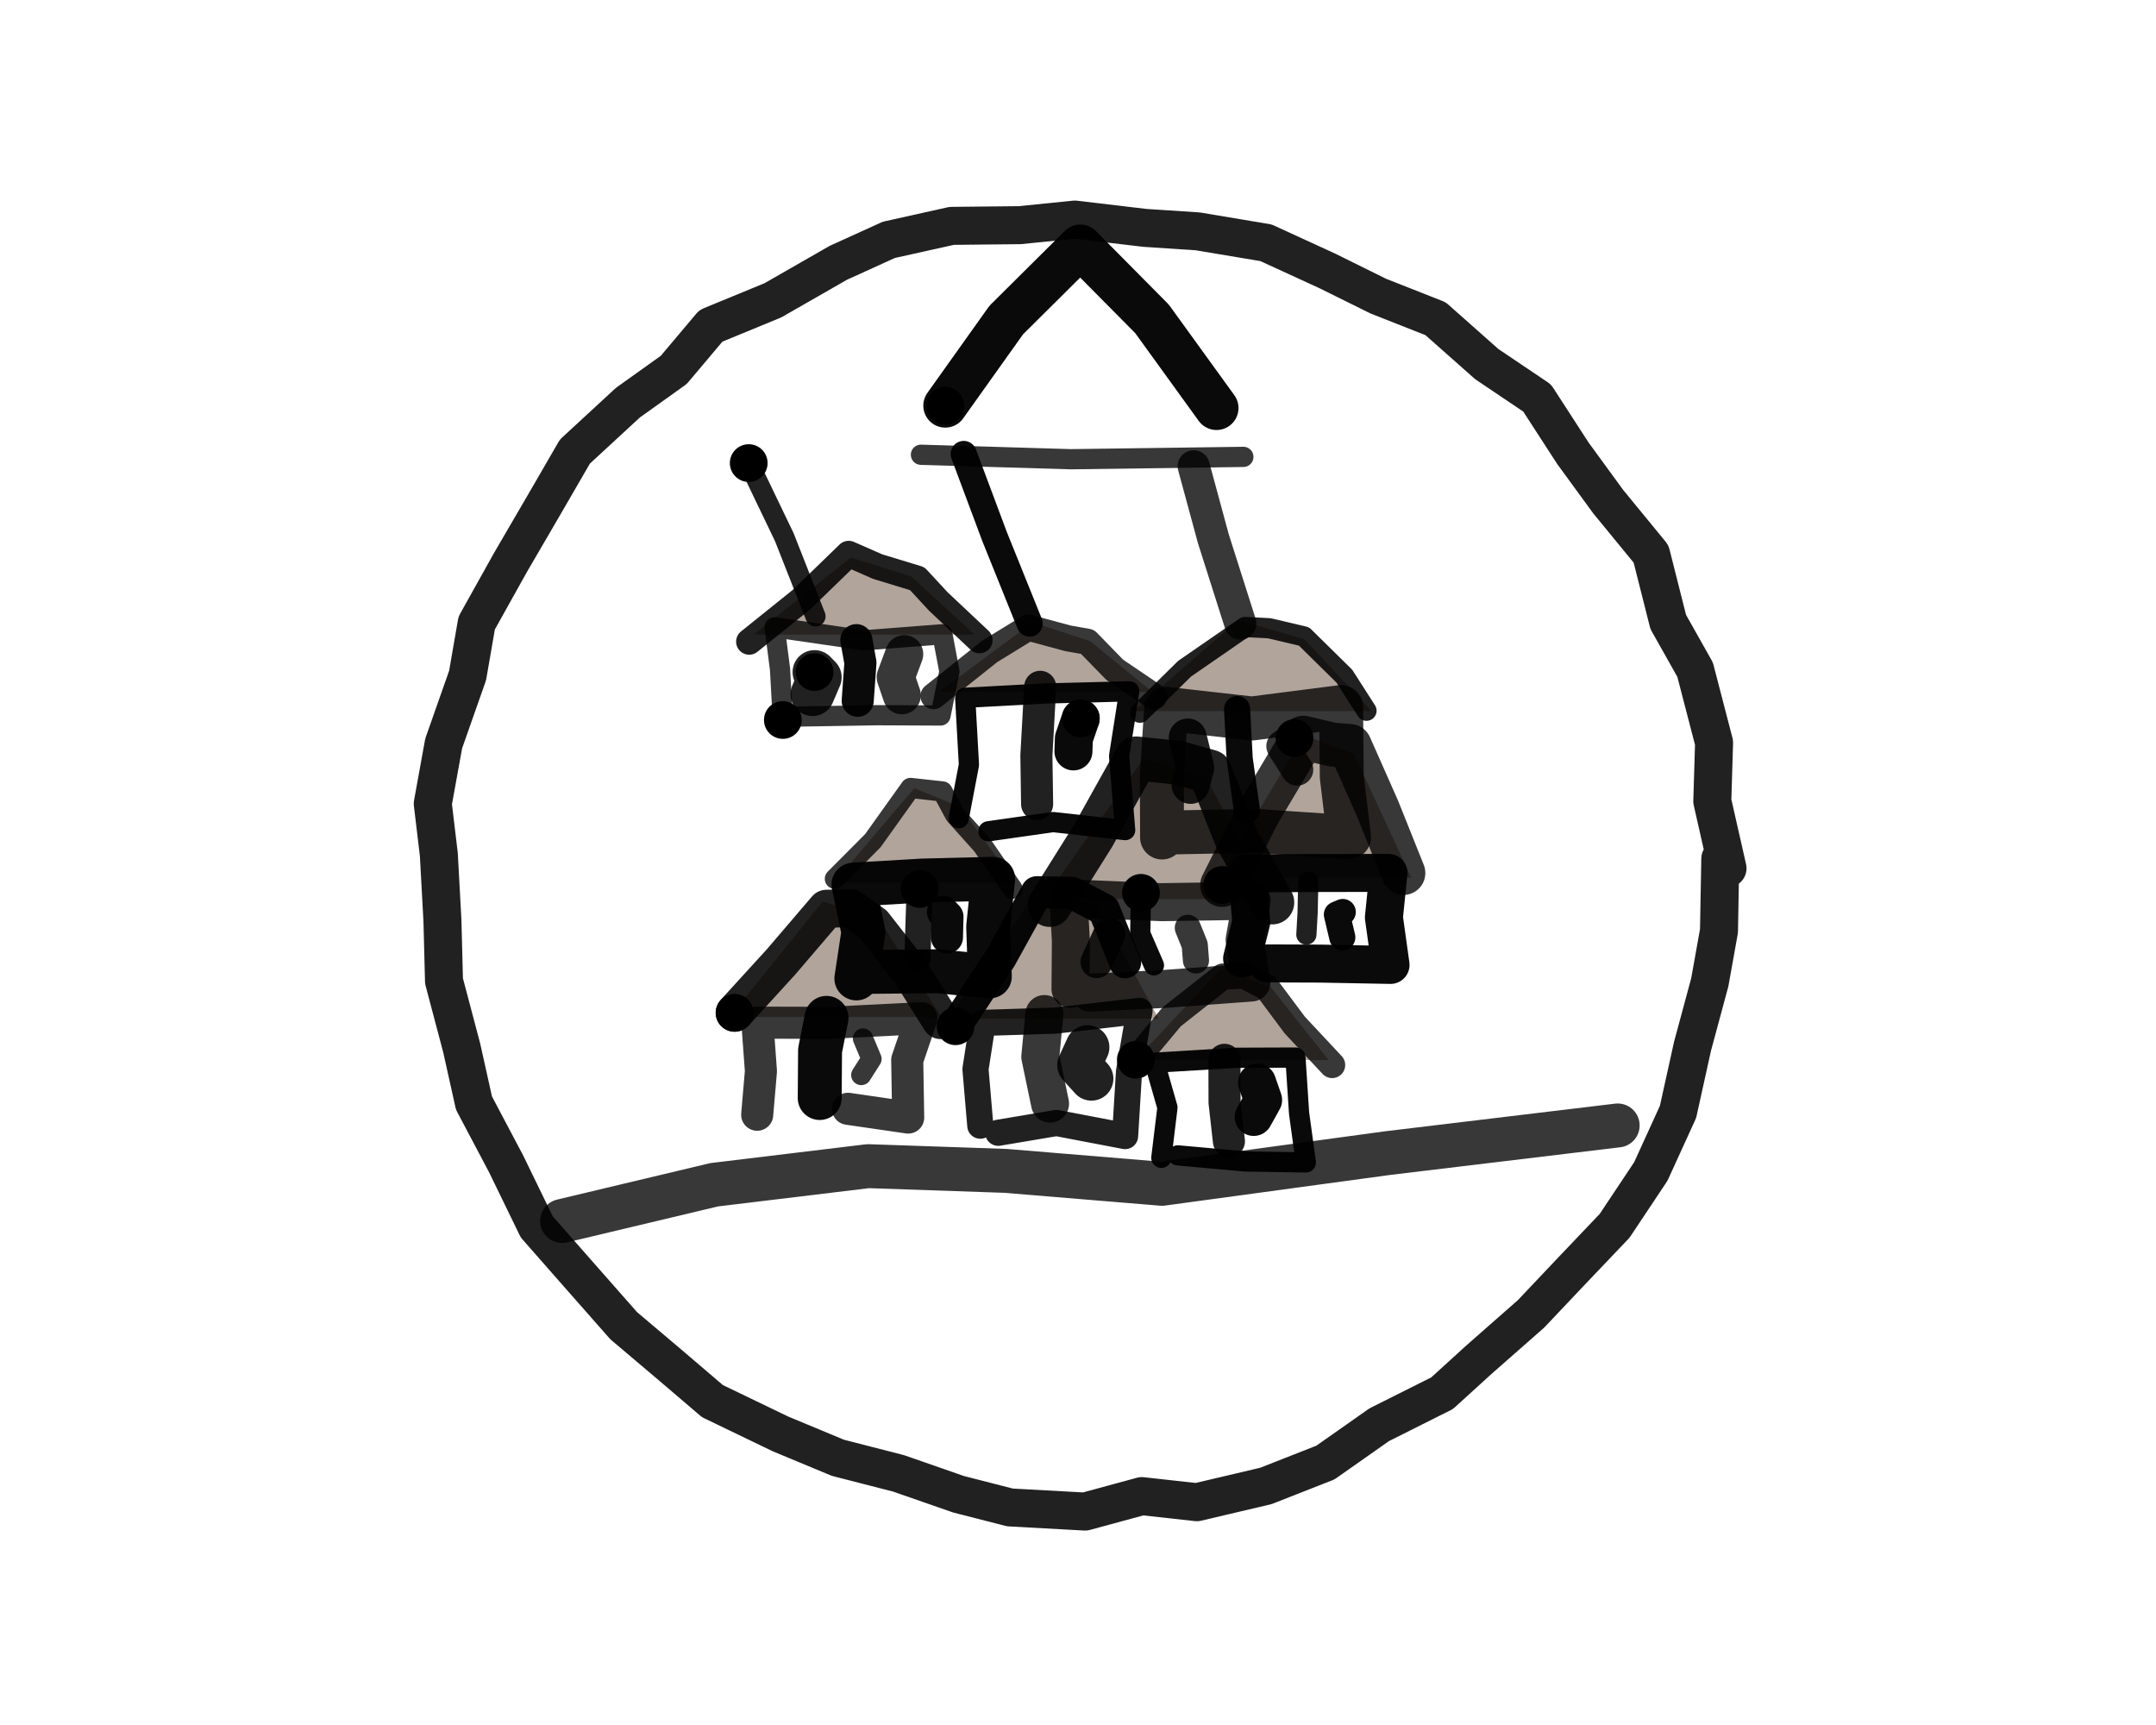
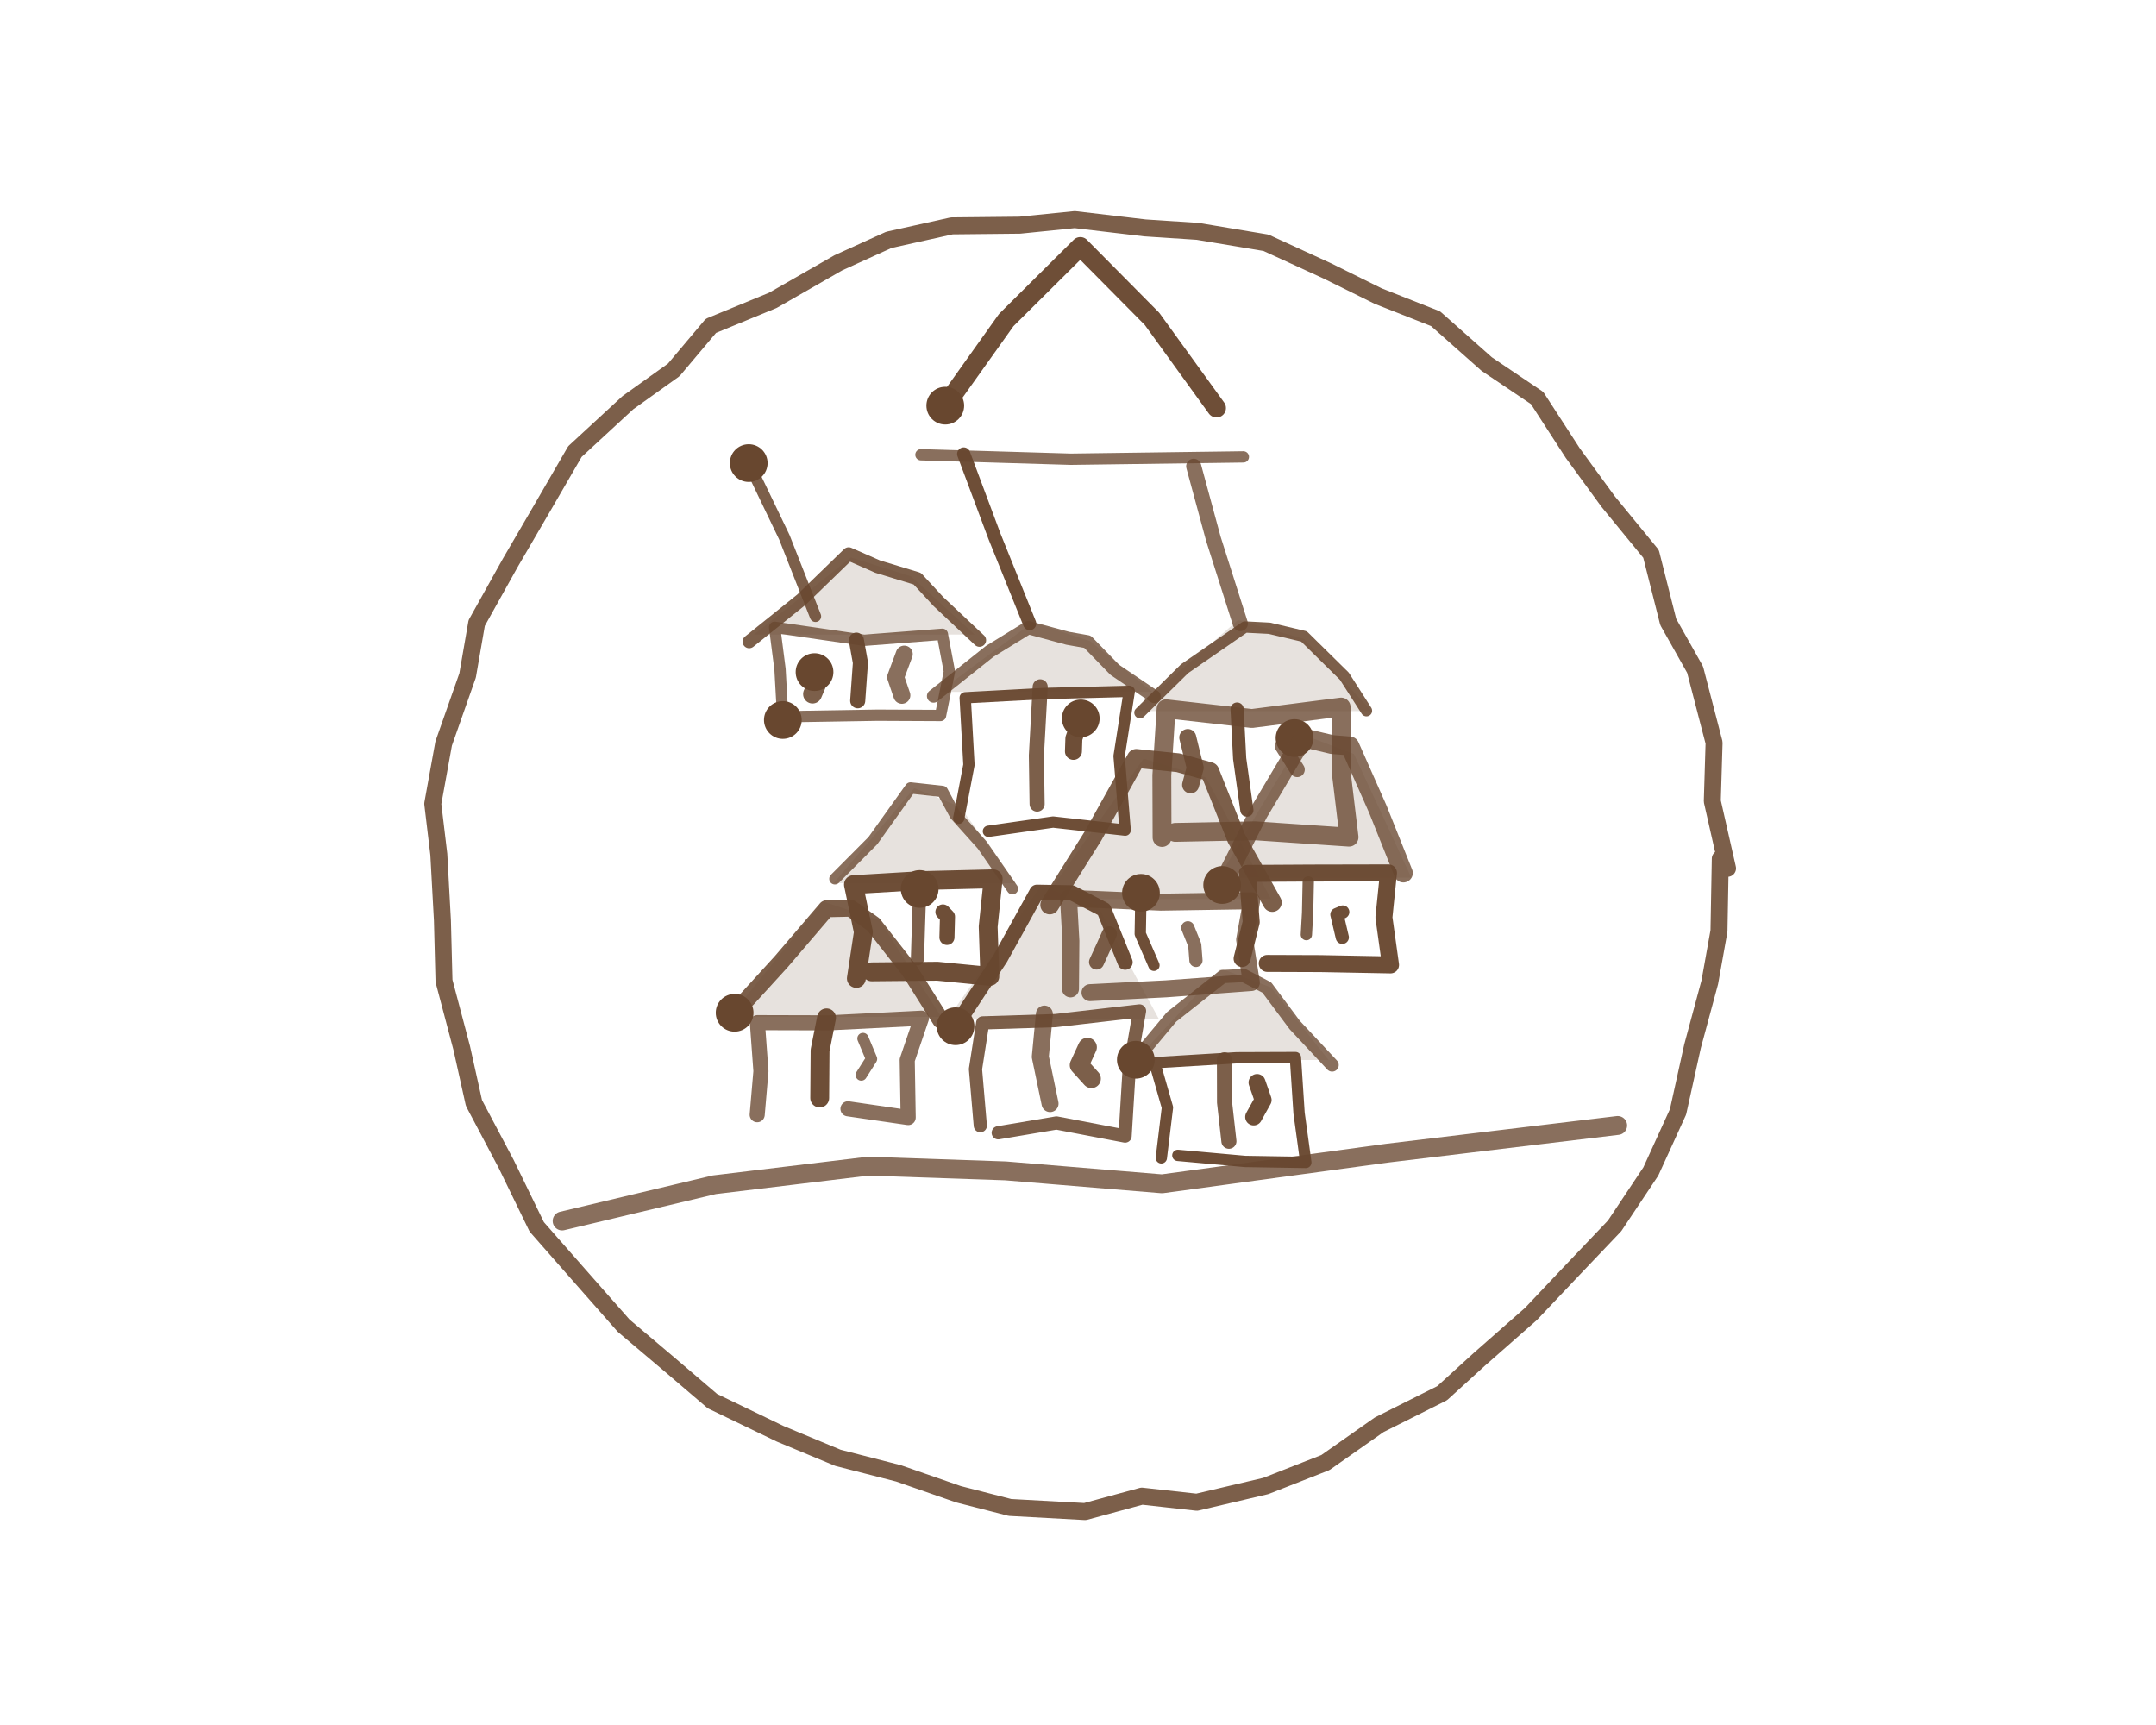
- <svg xmlns="http://www.w3.org/2000/svg" viewBox="-40 -32 80 64" fill="none" stroke="currentColor" stroke-linecap="round" stroke-linejoin="round">
-   <path d="M-12.025 -8.457 L-8.424 -11.316 L-6.195 -10.616 L-3.833 -8.457Z" fill="#654b39" fill-opacity="0.5" stroke="none" />
-   <path d="M-5.163 -6.33 L-1.678 -8.91 L0.453 -8.21 L2.754 -6.33Z" fill="#654b39" fill-opacity="0.5" stroke="none" />
-   <path d="M2.072 -5.618 L5.937 -8.993 L8.393 -8.293 L10.894 -5.618Z" fill="#654b39" fill-opacity="0.5" stroke="none" />
-   <path d="M-9.065 0.766 L-6.074 -2.758 L-4.367 -2.058 L-2.324 0.766Z" fill="#654b39" fill-opacity="0.5" stroke="none" />
-   <path d="M-1.265 1.357 L2.435 -3.853 L4.749 -3.153 L7.163 1.357Z" fill="#654b39" fill-opacity="0.5" stroke="none" />
-   <path d="M5.226 0.561 L8.385 -4.727 L10.236 -4.027 L12.367 0.561Z" fill="#654b39" fill-opacity="0.5" stroke="none" />
-   <path d="M-12.931 5.73 L-9.47 1.445 L-7.361 2.145 L-5.073 5.73Z" fill="#654b39" fill-opacity="0.5" stroke="none" />
-   <path d="M-4.835 5.799 L-1.386 0.885 L0.713 1.585 L2.996 5.799Z" fill="#654b39" fill-opacity="0.5" stroke="none" />
-   <path d="M2.138 7.329 L5.305 3.936 L7.163 4.636 L9.298 7.329Z" fill="#654b39" fill-opacity="0.5" stroke="none" />
-   <path d="M-10.952 -5.287 L-11.057 -7.174 L-11.257 -8.726 L-7.936 -8.244 L-5.033 -8.467 L-4.772 -7.087 L-5.101 -5.454 L-7.439 -5.465 L-10.629 -5.412" stroke-width="0.75" opacity="0.78" />
-   <circle cx="-10.952" cy="-5.287" r=".7" fill="currentColor" stroke="none" />
-   <path d="M-12.201 -8.194 L-10.257 -9.755 L-8.509 -11.45 L-7.434 -10.978 L-5.966 -10.531 L-5.18 -9.681 L-3.655 -8.247" stroke-width="0.97" opacity="0.87" />
-   <path d="M-8.224 -8.25 L-8.073 -7.411 L-8.174 -6.001" stroke-width="1.19" opacity="0.96" />
-   <path d="M-6.447 -7.731 L-6.766 -6.876 L-6.536 -6.203" stroke-width="1.41" opacity="0.78" />
-   <path d="M-9.776 -7.064 L-9.585 -6.87 L-9.85 -6.249" stroke-width="1.63" opacity="0.87" />
-   <circle cx="-9.776" cy="-7.064" r=".7" fill="currentColor" stroke="none" />
-   <path d="M-4.425 -1.643 L-4.047 -3.624 L-4.186 -6.112 L-1.219 -6.271 L1.902 -6.35 L1.525 -3.946 L1.75 -1.202 L-0.925 -1.5 L-3.324 -1.158" stroke-width="0.75" opacity="0.96" />
-   <path d="M-5.361 -6.174 L-3.28 -7.83 L-1.842 -8.714 L-0.382 -8.319 L0.351 -8.189 L1.364 -7.149 L2.827 -6.159" stroke-width="0.97" opacity="0.78" />
-   <path d="M-1.403 -6.518 L-1.544 -3.971 L-1.517 -2.167" stroke-width="1.19" opacity="0.87" />
-   <path d="M0.102 -5.345 L-0.153 -4.603 L-0.169 -4.122" stroke-width="1.41" opacity="0.96" />
-   <circle cx="0.102" cy="-5.345" r=".7" fill="currentColor" stroke="none" />
-   <path d="M3.119 -0.928 L3.111 -3.233 L3.269 -5.702 L6.453 -5.343 L9.763 -5.767 L9.788 -3.172 L10.057 -0.94 L6.561 -1.176 L3.609 -1.117" stroke-width="1.63" opacity="0.78" />
-   <path d="M2.298 -5.558 L3.955 -7.19 L6.196 -8.737 L7.096 -8.691 L8.386 -8.387 L9.882 -6.914 L10.704 -5.631" stroke-width="0.75" opacity="0.87" />
-   <path d="M5.903 -5.692 L5.999 -3.853 L6.266 -1.944" stroke-width="0.97" opacity="0.96" />
-   <path d="M8.035 -4.617 L7.583 -4.318 L8.135 -3.447" stroke-width="1.19" opacity="0.78" />
-   <circle cx="8.035" cy="-4.617" r=".7" fill="currentColor" stroke="none" />
-   <path d="M4.073 -4.637 L4.349 -3.514 L4.179 -2.88" stroke-width="1.41" opacity="0.87" />
-   <path d="M-8.224 4.301 L-7.963 2.581 L-8.332 0.821 L-5.78 0.67 L-3.148 0.605 L-3.333 2.382 L-3.271 4.224 L-5.216 4.034 L-7.655 4.057" stroke-width="1.63" opacity="0.96" />
-   <path d="M-9.021 0.605 L-7.612 -0.81 L-6.214 -2.766 L-5.029 -2.636 L-4.562 -1.769 L-3.553 -0.645 L-2.433 0.974" stroke-width="0.75" opacity="0.78" />
-   <path d="M-5.875 0.982 L-5.921 2.382 L-5.958 3.576" stroke-width="0.97" opacity="0.87" />
-   <circle cx="-5.875" cy="0.982" r=".7" fill="currentColor" stroke="none" />
-   <path d="M-5.012 1.835 L-4.843 2.011 L-4.863 2.78" stroke-width="1.19" opacity="0.96" />
-   <path d="M-0.279 4.69 L-0.264 2.91 L-0.352 1.328 L3.072 1.472 L6.444 1.42 L6.183 2.865 L6.433 4.453 L3.267 4.687 L0.445 4.829" stroke-width="1.41" opacity="0.78" />
-   <path d="M-1.048 1.575 L0.564 -0.995 L2.163 -3.861 L3.717 -3.701 L4.892 -3.372 L5.878 -0.895 L7.209 1.482" stroke-width="1.63" opacity="0.87" />
-   <path d="M2.336 1.126 L2.31 2.646 L2.818 3.815" stroke-width="0.75" opacity="0.96" />
-   <circle cx="2.336" cy="1.126" r=".7" fill="currentColor" stroke="none" />
-   <path d="M4.075 2.423 L4.332 3.061 L4.377 3.633" stroke-width="0.97" opacity="0.78" />
-   <path d="M1.164 2.647 L0.97 3.08 L0.689 3.693" stroke-width="1.19" opacity="0.87" />
-   <path d="M6.089 3.564 L6.428 2.21 L6.28 0.405 L8.667 0.391 L11.52 0.385 L11.351 2.038 L11.597 3.8 L8.999 3.751 L7.023 3.744" stroke-width="1.41" opacity="0.96" />
-   <path d="M5.35 0.834 L6.696 -1.834 L8.361 -4.63 L9.424 -4.377 L10.087 -4.323 L11.127 -1.974 L12.073 0.39" stroke-width="1.63" opacity="0.78" />
-   <circle cx="5.35" cy="0.834" r=".7" fill="currentColor" stroke="none" />
-   <path d="M8.544 0.719 L8.52 1.86 L8.474 2.676" stroke-width="0.75" opacity="0.87" />
-   <path d="M9.824 1.837 L9.607 1.929 L9.807 2.777" stroke-width="0.97" opacity="0.96" />
-   <path d="M-11.904 9.358 L-11.765 7.743 L-11.897 5.942 L-9.257 5.949 L-5.809 5.777 L-6.337 7.328 L-6.301 9.463 L-8.535 9.138" stroke-width="1.19" opacity="0.78" />
-   <path d="M-12.741 5.576 L-11.016 3.685 L-9.332 1.716 L-8.439 1.695 L-7.591 2.297 L-6.246 4.015 L-5.093 5.847" stroke-width="1.41" opacity="0.87" />
-   <circle cx="-12.741" cy="5.576" r=".7" fill="currentColor" stroke="none" />
-   <path d="M-9.331 5.764 L-9.571 6.972 L-9.584 8.738" stroke-width="1.63" opacity="0.96" />
-   <path d="M-7.979 6.53 L-7.662 7.287 L-8.042 7.885" stroke-width="0.75" opacity="0.78" />
-   <path d="M-3.625 9.764 L-3.804 7.667 L-3.537 5.951 L-0.839 5.866 L2.283 5.507 L1.894 7.749 L1.747 10.15 L-0.8 9.664 L-2.96 10.028" stroke-width="0.97" opacity="0.87" />
-   <path d="M-4.544 6.075 L-2.875 3.545 L-1.525 1.102 L-0.23 1.125 L0.96 1.747 L1.749 3.701" stroke-width="1.19" opacity="0.96" />
-   <circle cx="-4.544" cy="6.075" r=".7" fill="currentColor" stroke="none" />
-   <path d="M-1.247 5.623 L-1.399 7.209 L-1.037 8.945" stroke-width="1.41" opacity="0.78" />
-   <path d="M0.35 6.854 L0.044 7.518 L0.498 8.02" stroke-width="1.63" opacity="0.87" />
-   <path d="M3.092 10.958 L3.319 9.09 L2.843 7.428 L5.88 7.245 L8.068 7.237 L8.203 9.298 L8.454 11.128 L6.203 11.091 L3.705 10.866" stroke-width="0.75" opacity="0.96" />
-   <path d="M2.146 7.319 L3.472 5.729 L5.371 4.232 L6.153 4.194 L7.005 4.638 L8.042 6.029 L9.43 7.514" stroke-width="0.97" opacity="0.78" />
-   <circle cx="2.146" cy="7.319" r=".7" fill="currentColor" stroke="none" />
-   <path d="M5.434 7.32 L5.438 8.902 L5.6 10.342" stroke-width="1.19" opacity="0.87" />
-   <path d="M6.644 8.163 L6.869 8.811 L6.519 9.44" stroke-width="1.41" opacity="0.96" />
-   <path d="M-19.142 13.3 L-13.499 11.956 L-7.787 11.266 L-2.689 11.441 L3.117 11.921 L11.497 10.781 L20.025 9.756" stroke-width="1.63" opacity="0.78" />
-   <path d="M-12.218 -14.819 L-10.897 -12.069 L-9.741 -9.133" stroke-width="0.75" opacity="0.87" />
-   <circle cx="-12.218" cy="-14.819" r=".7" fill="currentColor" stroke="none" />
-   <path d="M-4.241 -15.157 L-3.1 -12.104 L-1.794 -8.864" stroke-width="0.97" opacity="0.96" />
-   <path d="M4.293 -14.701 L5.022 -12.013 L6.024 -8.863" stroke-width="1.19" opacity="0.78" />
-   <path d="M23.833 -0.14 L23.784 2.541 L23.443 4.444 L22.803 6.816 L22.264 9.253 L21.255 11.463 L19.912 13.479 L18.241 15.234 L16.81 16.747 L14.888 18.436 L13.51 19.69 L11.176 20.86 L9.18 22.263 L6.97 23.131 L4.408 23.734 L2.369 23.508 L0.261 24.081 L-2.525 23.928 L-4.436 23.438 L-6.659 22.664 L-8.908 22.087 L-11.043 21.199 L-13.564 19.984 L-15.15 18.63 L-16.858 17.185 L-18.518 15.3 L-20.084 13.518 L-21.218 11.185 L-22.413 8.925 L-22.868 6.88 L-23.525 4.396 L-23.583 2.154 L-23.717 -0.3 L-23.942 -2.181 L-23.537 -4.416 L-22.649 -6.94 L-22.312 -8.885 L-21.064 -11.122 L-19.855 -13.196 L-18.667 -15.247 L-16.701 -17.061 L-14.999 -18.277 L-13.622 -19.911 L-11.323 -20.857 L-8.892 -22.25 L-7.019 -23.101 L-4.686 -23.62 L-2.16 -23.646 L-0.12 -23.853 L2.485 -23.545 L4.439 -23.417 L6.976 -22.993 L9.247 -21.951 L11.139 -21.015 L13.268 -20.175 L15.167 -18.492 L17.035 -17.234 L18.361 -15.187 L19.673 -13.389 L21.263 -11.45 L21.901 -8.925 L22.898 -7.155 L23.602 -4.446 L23.536 -2.273 L24.101 0.217" stroke-width="1.41" opacity="0.87" />
-   <path d="M-4.925 -16.95 L-2.664 -20.124 L0.086 -22.855 L2.747 -20.169 L5.14 -16.861" stroke-width="1.63" opacity="0.96" />
-   <circle cx="-4.925" cy="-16.95" r=".7" fill="currentColor" stroke="none" />
-   <path d="M-5.828 -15.128 L-0.265 -14.962 L6.136 -15.049" stroke-width="0.75" opacity="0.78" />
+ <svg xmlns="http://www.w3.org/2000/svg" viewBox="-40 -32 80 64" fill="none" stroke="#68472f" stroke-linecap="round" stroke-linejoin="round">
+   <path d="M-12.025 -8.457 L-8.424 -11.316 L-6.195 -10.616 L-3.833 -8.457Z" fill="#68472f" fill-opacity="0.16" stroke="none" />
+   <path d="M-5.163 -6.33 L-1.678 -8.91 L0.453 -8.21 L2.754 -6.33Z" fill="#68472f" fill-opacity="0.16" stroke="none" />
+   <path d="M2.072 -5.618 L5.937 -8.993 L8.393 -8.293 L10.894 -5.618Z" fill="#68472f" fill-opacity="0.16" stroke="none" />
+   <path d="M-9.065 0.766 L-6.074 -2.758 L-4.367 -2.058 L-2.324 0.766Z" fill="#68472f" fill-opacity="0.16" stroke="none" />
+   <path d="M-1.265 1.357 L2.435 -3.853 L4.749 -3.153 L7.163 1.357Z" fill="#68472f" fill-opacity="0.16" stroke="none" />
+   <path d="M5.226 0.561 L8.385 -4.727 L10.236 -4.027 L12.367 0.561Z" fill="#68472f" fill-opacity="0.16" stroke="none" />
+   <path d="M-12.931 5.73 L-9.47 1.445 L-7.361 2.145 L-5.073 5.73Z" fill="#68472f" fill-opacity="0.16" stroke="none" />
+   <path d="M-4.835 5.799 L-1.386 0.885 L0.713 1.585 L2.996 5.799Z" fill="#68472f" fill-opacity="0.16" stroke="none" />
+   <path d="M2.138 7.329 L5.305 3.936 L7.163 4.636 L9.298 7.329Z" fill="#68472f" fill-opacity="0.16" stroke="none" />
+   <path d="M-10.952 -5.287 L-11.057 -7.174 L-11.257 -8.726 L-7.936 -8.244 L-5.033 -8.467 L-4.772 -7.087 L-5.101 -5.454 L-7.439 -5.465 L-10.629 -5.412" stroke-width="0.42" opacity="0.78" />
+   <circle cx="-10.952" cy="-5.287" r=".7" fill="#68472f" stroke="none" />
+   <path d="M-12.201 -8.194 L-10.257 -9.755 L-8.509 -11.45 L-7.434 -10.978 L-5.966 -10.531 L-5.18 -9.681 L-3.655 -8.247" stroke-width="0.49" opacity="0.87" />
+   <path d="M-8.224 -8.25 L-8.073 -7.411 L-8.174 -6.001" stroke-width="0.56" opacity="0.96" />
+   <path d="M-6.447 -7.731 L-6.766 -6.876 L-6.536 -6.203" stroke-width="0.63" opacity="0.78" />
+   <path d="M-9.776 -7.064 L-9.585 -6.87 L-9.85 -6.249" stroke-width="0.70" opacity="0.87" />
+   <circle cx="-9.776" cy="-7.064" r=".7" fill="#68472f" stroke="none" />
+   <path d="M-4.425 -1.643 L-4.047 -3.624 L-4.186 -6.112 L-1.219 -6.271 L1.902 -6.35 L1.525 -3.946 L1.75 -1.202 L-0.925 -1.5 L-3.324 -1.158" stroke-width="0.42" opacity="0.96" />
+   <path d="M-5.361 -6.174 L-3.28 -7.83 L-1.842 -8.714 L-0.382 -8.319 L0.351 -8.189 L1.364 -7.149 L2.827 -6.159" stroke-width="0.49" opacity="0.78" />
+   <path d="M-1.403 -6.518 L-1.544 -3.971 L-1.517 -2.167" stroke-width="0.56" opacity="0.87" />
+   <path d="M0.102 -5.345 L-0.153 -4.603 L-0.169 -4.122" stroke-width="0.63" opacity="0.96" />
+   <circle cx="0.102" cy="-5.345" r=".7" fill="#68472f" stroke="none" />
+   <path d="M3.119 -0.928 L3.111 -3.233 L3.269 -5.702 L6.453 -5.343 L9.763 -5.767 L9.788 -3.172 L10.057 -0.94 L6.561 -1.176 L3.609 -1.117" stroke-width="0.70" opacity="0.78" />
+   <path d="M2.298 -5.558 L3.955 -7.19 L6.196 -8.737 L7.096 -8.691 L8.386 -8.387 L9.882 -6.914 L10.704 -5.631" stroke-width="0.42" opacity="0.87" />
+   <path d="M5.903 -5.692 L5.999 -3.853 L6.266 -1.944" stroke-width="0.49" opacity="0.96" />
+   <path d="M8.035 -4.617 L7.583 -4.318 L8.135 -3.447" stroke-width="0.56" opacity="0.78" />
+   <circle cx="8.035" cy="-4.617" r=".7" fill="#68472f" stroke="none" />
+   <path d="M4.073 -4.637 L4.349 -3.514 L4.179 -2.88" stroke-width="0.63" opacity="0.87" />
+   <path d="M-8.224 4.301 L-7.963 2.581 L-8.332 0.821 L-5.78 0.67 L-3.148 0.605 L-3.333 2.382 L-3.271 4.224 L-5.216 4.034 L-7.655 4.057" stroke-width="0.70" opacity="0.96" />
+   <path d="M-9.021 0.605 L-7.612 -0.81 L-6.214 -2.766 L-5.029 -2.636 L-4.562 -1.769 L-3.553 -0.645 L-2.433 0.974" stroke-width="0.42" opacity="0.78" />
+   <path d="M-5.875 0.982 L-5.921 2.382 L-5.958 3.576" stroke-width="0.49" opacity="0.87" />
+   <circle cx="-5.875" cy="0.982" r=".7" fill="#68472f" stroke="none" />
+   <path d="M-5.012 1.835 L-4.843 2.011 L-4.863 2.78" stroke-width="0.56" opacity="0.96" />
+   <path d="M-0.279 4.69 L-0.264 2.91 L-0.352 1.328 L3.072 1.472 L6.444 1.42 L6.183 2.865 L6.433 4.453 L3.267 4.687 L0.445 4.829" stroke-width="0.63" opacity="0.78" />
+   <path d="M-1.048 1.575 L0.564 -0.995 L2.163 -3.861 L3.717 -3.701 L4.892 -3.372 L5.878 -0.895 L7.209 1.482" stroke-width="0.70" opacity="0.87" />
+   <path d="M2.336 1.126 L2.31 2.646 L2.818 3.815" stroke-width="0.42" opacity="0.96" />
+   <circle cx="2.336" cy="1.126" r=".7" fill="#68472f" stroke="none" />
+   <path d="M4.075 2.423 L4.332 3.061 L4.377 3.633" stroke-width="0.49" opacity="0.78" />
+   <path d="M1.164 2.647 L0.97 3.08 L0.689 3.693" stroke-width="0.56" opacity="0.87" />
+   <path d="M6.089 3.564 L6.428 2.21 L6.28 0.405 L8.667 0.391 L11.52 0.385 L11.351 2.038 L11.597 3.8 L8.999 3.751 L7.023 3.744" stroke-width="0.63" opacity="0.96" />
+   <path d="M5.35 0.834 L6.696 -1.834 L8.361 -4.63 L9.424 -4.377 L10.087 -4.323 L11.127 -1.974 L12.073 0.39" stroke-width="0.70" opacity="0.78" />
+   <circle cx="5.35" cy="0.834" r=".7" fill="#68472f" stroke="none" />
+   <path d="M8.544 0.719 L8.52 1.86 L8.474 2.676" stroke-width="0.42" opacity="0.87" />
+   <path d="M9.824 1.837 L9.607 1.929 L9.807 2.777" stroke-width="0.49" opacity="0.96" />
+   <path d="M-11.904 9.358 L-11.765 7.743 L-11.897 5.942 L-9.257 5.949 L-5.809 5.777 L-6.337 7.328 L-6.301 9.463 L-8.535 9.138" stroke-width="0.56" opacity="0.78" />
+   <path d="M-12.741 5.576 L-11.016 3.685 L-9.332 1.716 L-8.439 1.695 L-7.591 2.297 L-6.246 4.015 L-5.093 5.847" stroke-width="0.63" opacity="0.87" />
+   <circle cx="-12.741" cy="5.576" r=".7" fill="#68472f" stroke="none" />
+   <path d="M-9.331 5.764 L-9.571 6.972 L-9.584 8.738" stroke-width="0.70" opacity="0.96" />
+   <path d="M-7.979 6.53 L-7.662 7.287 L-8.042 7.885" stroke-width="0.42" opacity="0.78" />
+   <path d="M-3.625 9.764 L-3.804 7.667 L-3.537 5.951 L-0.839 5.866 L2.283 5.507 L1.894 7.749 L1.747 10.15 L-0.8 9.664 L-2.96 10.028" stroke-width="0.49" opacity="0.87" />
+   <path d="M-4.544 6.075 L-2.875 3.545 L-1.525 1.102 L-0.23 1.125 L0.96 1.747 L1.749 3.701" stroke-width="0.56" opacity="0.96" />
+   <circle cx="-4.544" cy="6.075" r=".7" fill="#68472f" stroke="none" />
+   <path d="M-1.247 5.623 L-1.399 7.209 L-1.037 8.945" stroke-width="0.63" opacity="0.78" />
+   <path d="M0.35 6.854 L0.044 7.518 L0.498 8.02" stroke-width="0.70" opacity="0.87" />
+   <path d="M3.092 10.958 L3.319 9.09 L2.843 7.428 L5.88 7.245 L8.068 7.237 L8.203 9.298 L8.454 11.128 L6.203 11.091 L3.705 10.866" stroke-width="0.42" opacity="0.96" />
+   <path d="M2.146 7.319 L3.472 5.729 L5.371 4.232 L6.153 4.194 L7.005 4.638 L8.042 6.029 L9.43 7.514" stroke-width="0.49" opacity="0.78" />
+   <circle cx="2.146" cy="7.319" r=".7" fill="#68472f" stroke="none" />
+   <path d="M5.434 7.32 L5.438 8.902 L5.6 10.342" stroke-width="0.56" opacity="0.87" />
+   <path d="M6.644 8.163 L6.869 8.811 L6.519 9.44" stroke-width="0.63" opacity="0.96" />
+   <path d="M-19.142 13.3 L-13.499 11.956 L-7.787 11.266 L-2.689 11.441 L3.117 11.921 L11.497 10.781 L20.025 9.756" stroke-width="0.70" opacity="0.78" />
+   <path d="M-12.218 -14.819 L-10.897 -12.069 L-9.741 -9.133" stroke-width="0.42" opacity="0.87" />
+   <circle cx="-12.218" cy="-14.819" r=".7" fill="#68472f" stroke="none" />
+   <path d="M-4.241 -15.157 L-3.1 -12.104 L-1.794 -8.864" stroke-width="0.49" opacity="0.96" />
+   <path d="M4.293 -14.701 L5.022 -12.013 L6.024 -8.863" stroke-width="0.56" opacity="0.78" />
+   <path d="M23.833 -0.14 L23.784 2.541 L23.443 4.444 L22.803 6.816 L22.264 9.253 L21.255 11.463 L19.912 13.479 L18.241 15.234 L16.81 16.747 L14.888 18.436 L13.51 19.69 L11.176 20.86 L9.18 22.263 L6.97 23.131 L4.408 23.734 L2.369 23.508 L0.261 24.081 L-2.525 23.928 L-4.436 23.438 L-6.659 22.664 L-8.908 22.087 L-11.043 21.199 L-13.564 19.984 L-15.15 18.63 L-16.858 17.185 L-18.518 15.3 L-20.084 13.518 L-21.218 11.185 L-22.413 8.925 L-22.868 6.88 L-23.525 4.396 L-23.583 2.154 L-23.717 -0.3 L-23.942 -2.181 L-23.537 -4.416 L-22.649 -6.94 L-22.312 -8.885 L-21.064 -11.122 L-19.855 -13.196 L-18.667 -15.247 L-16.701 -17.061 L-14.999 -18.277 L-13.622 -19.911 L-11.323 -20.857 L-8.892 -22.25 L-7.019 -23.101 L-4.686 -23.62 L-2.16 -23.646 L-0.12 -23.853 L2.485 -23.545 L4.439 -23.417 L6.976 -22.993 L9.247 -21.951 L11.139 -21.015 L13.268 -20.175 L15.167 -18.492 L17.035 -17.234 L18.361 -15.187 L19.673 -13.389 L21.263 -11.45 L21.901 -8.925 L22.898 -7.155 L23.602 -4.446 L23.536 -2.273 L24.101 0.217" stroke-width="0.63" opacity="0.87" />
+   <path d="M-4.925 -16.95 L-2.664 -20.124 L0.086 -22.855 L2.747 -20.169 L5.14 -16.861" stroke-width="0.70" opacity="0.96" />
+   <circle cx="-4.925" cy="-16.95" r=".7" fill="#68472f" stroke="none" />
+   <path d="M-5.828 -15.128 L-0.265 -14.962 L6.136 -15.049" stroke-width="0.42" opacity="0.78" />
</svg>
